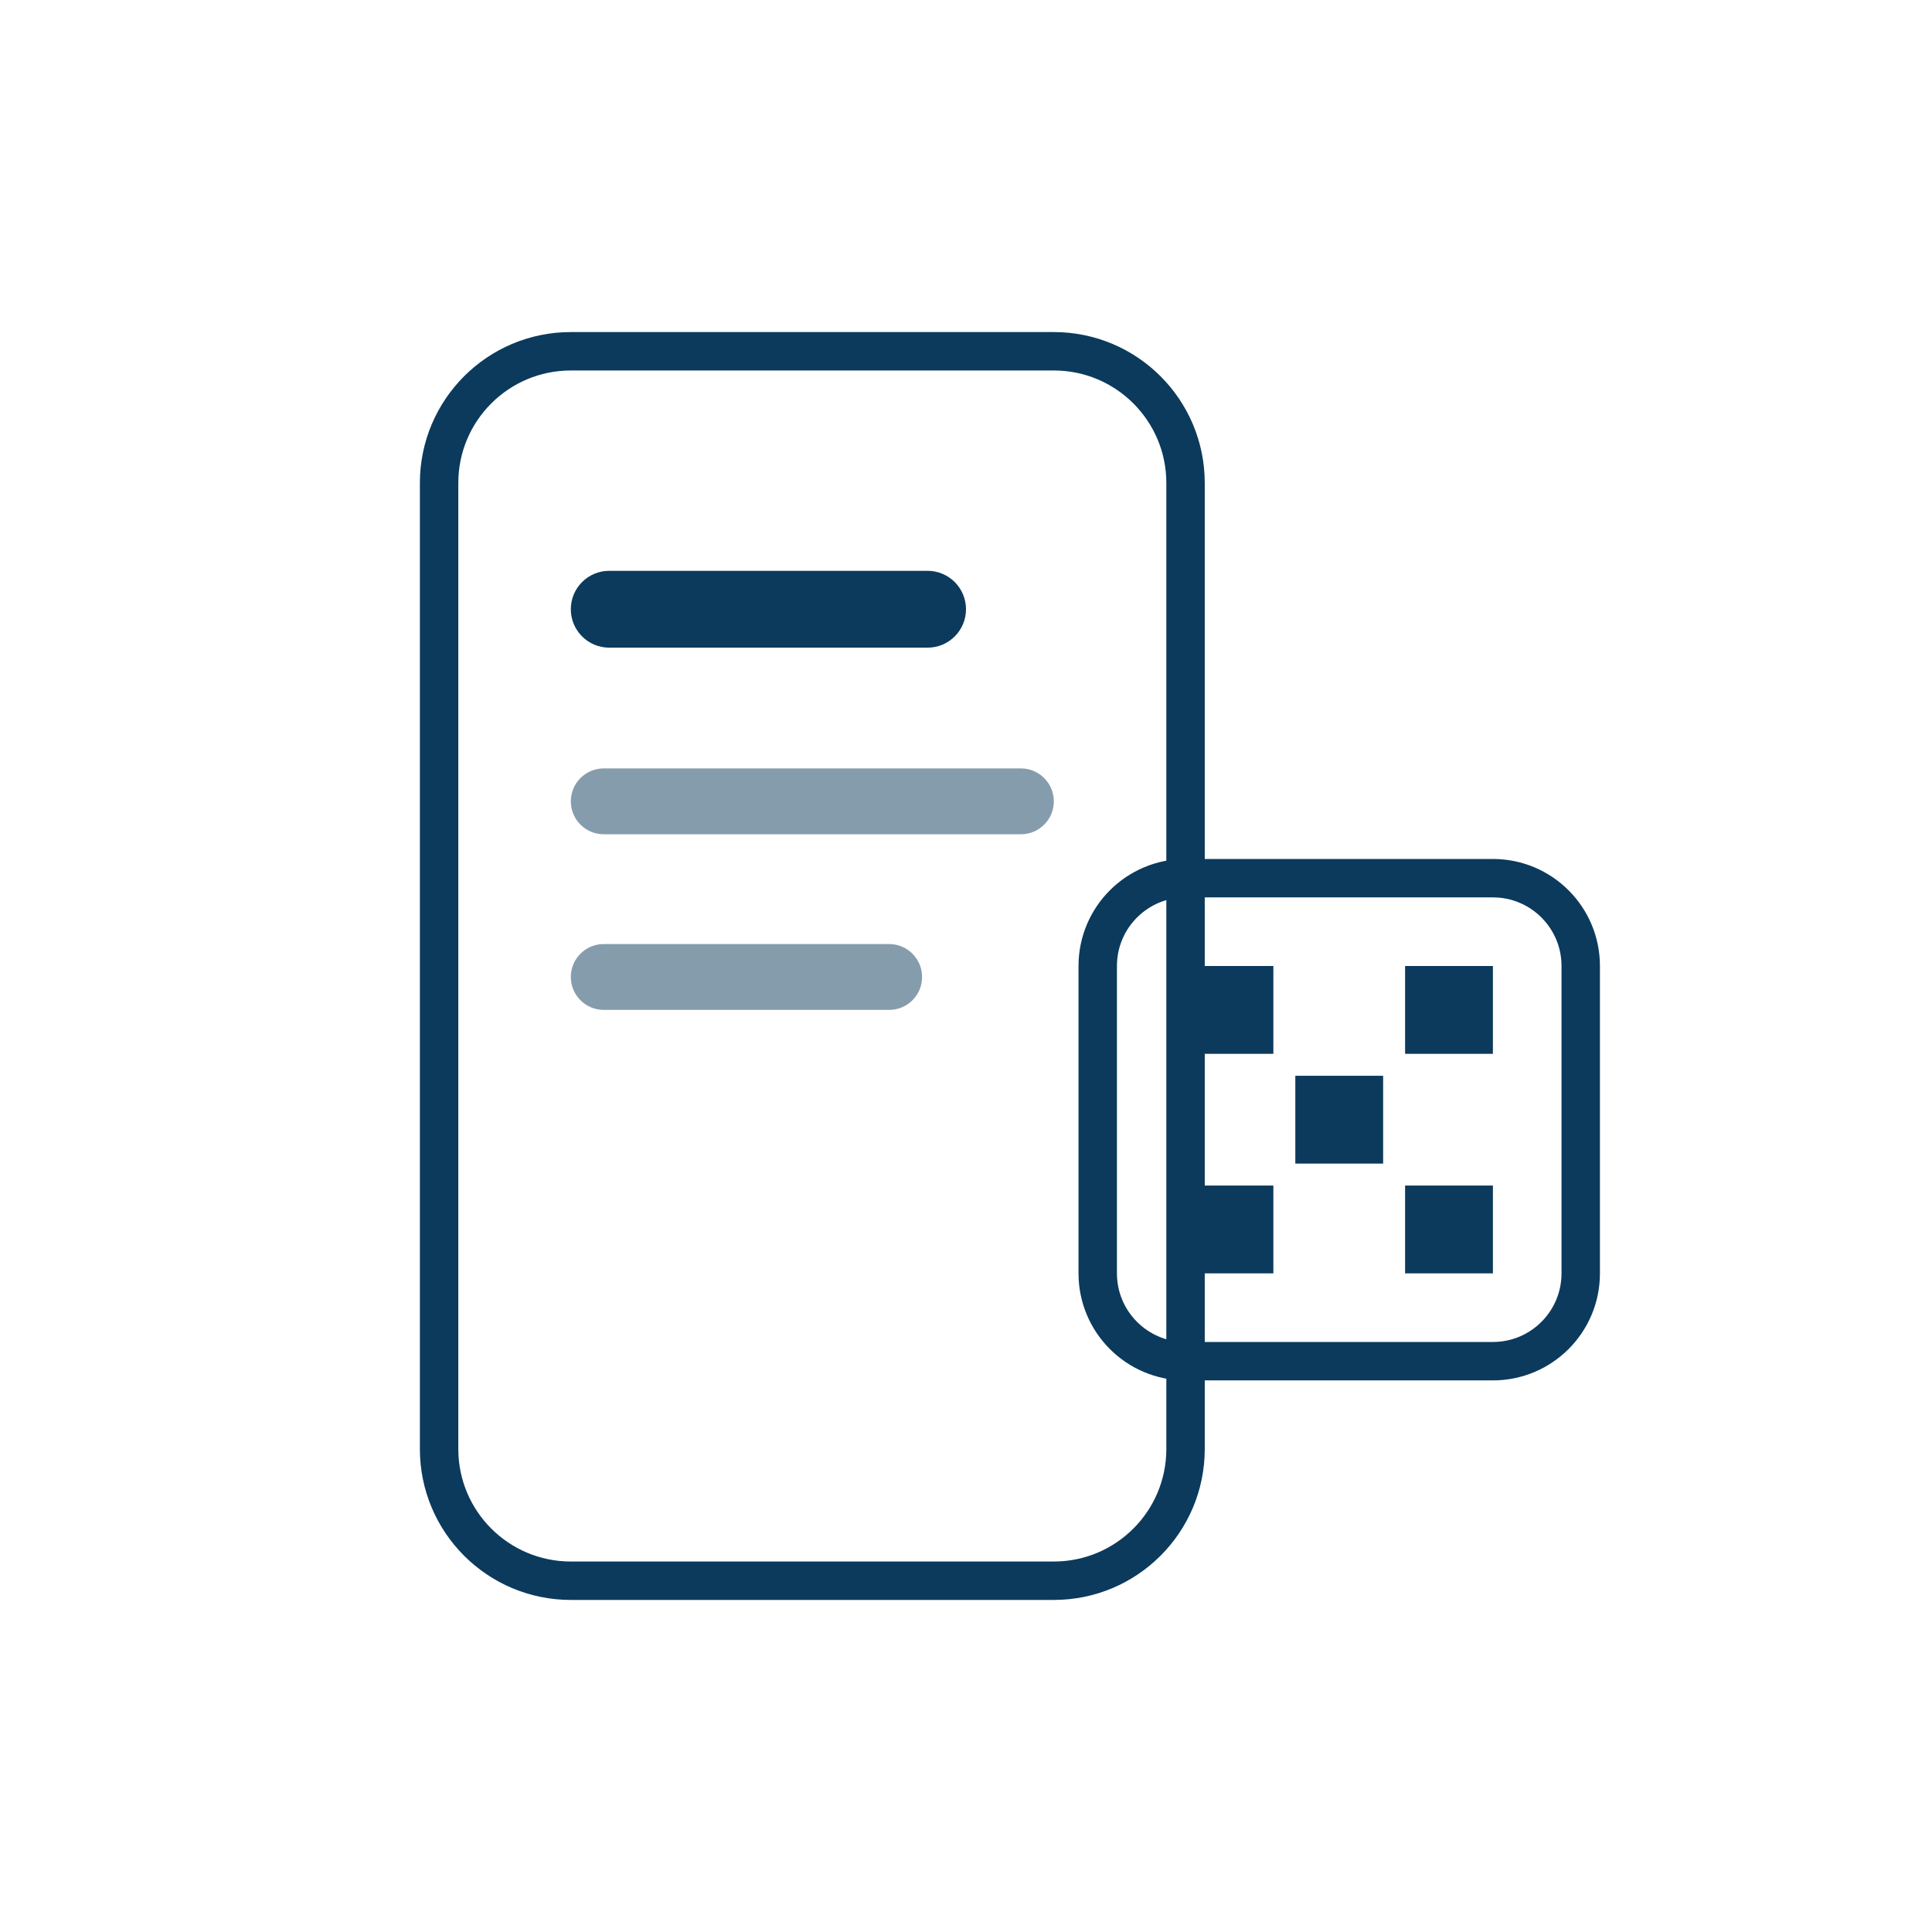
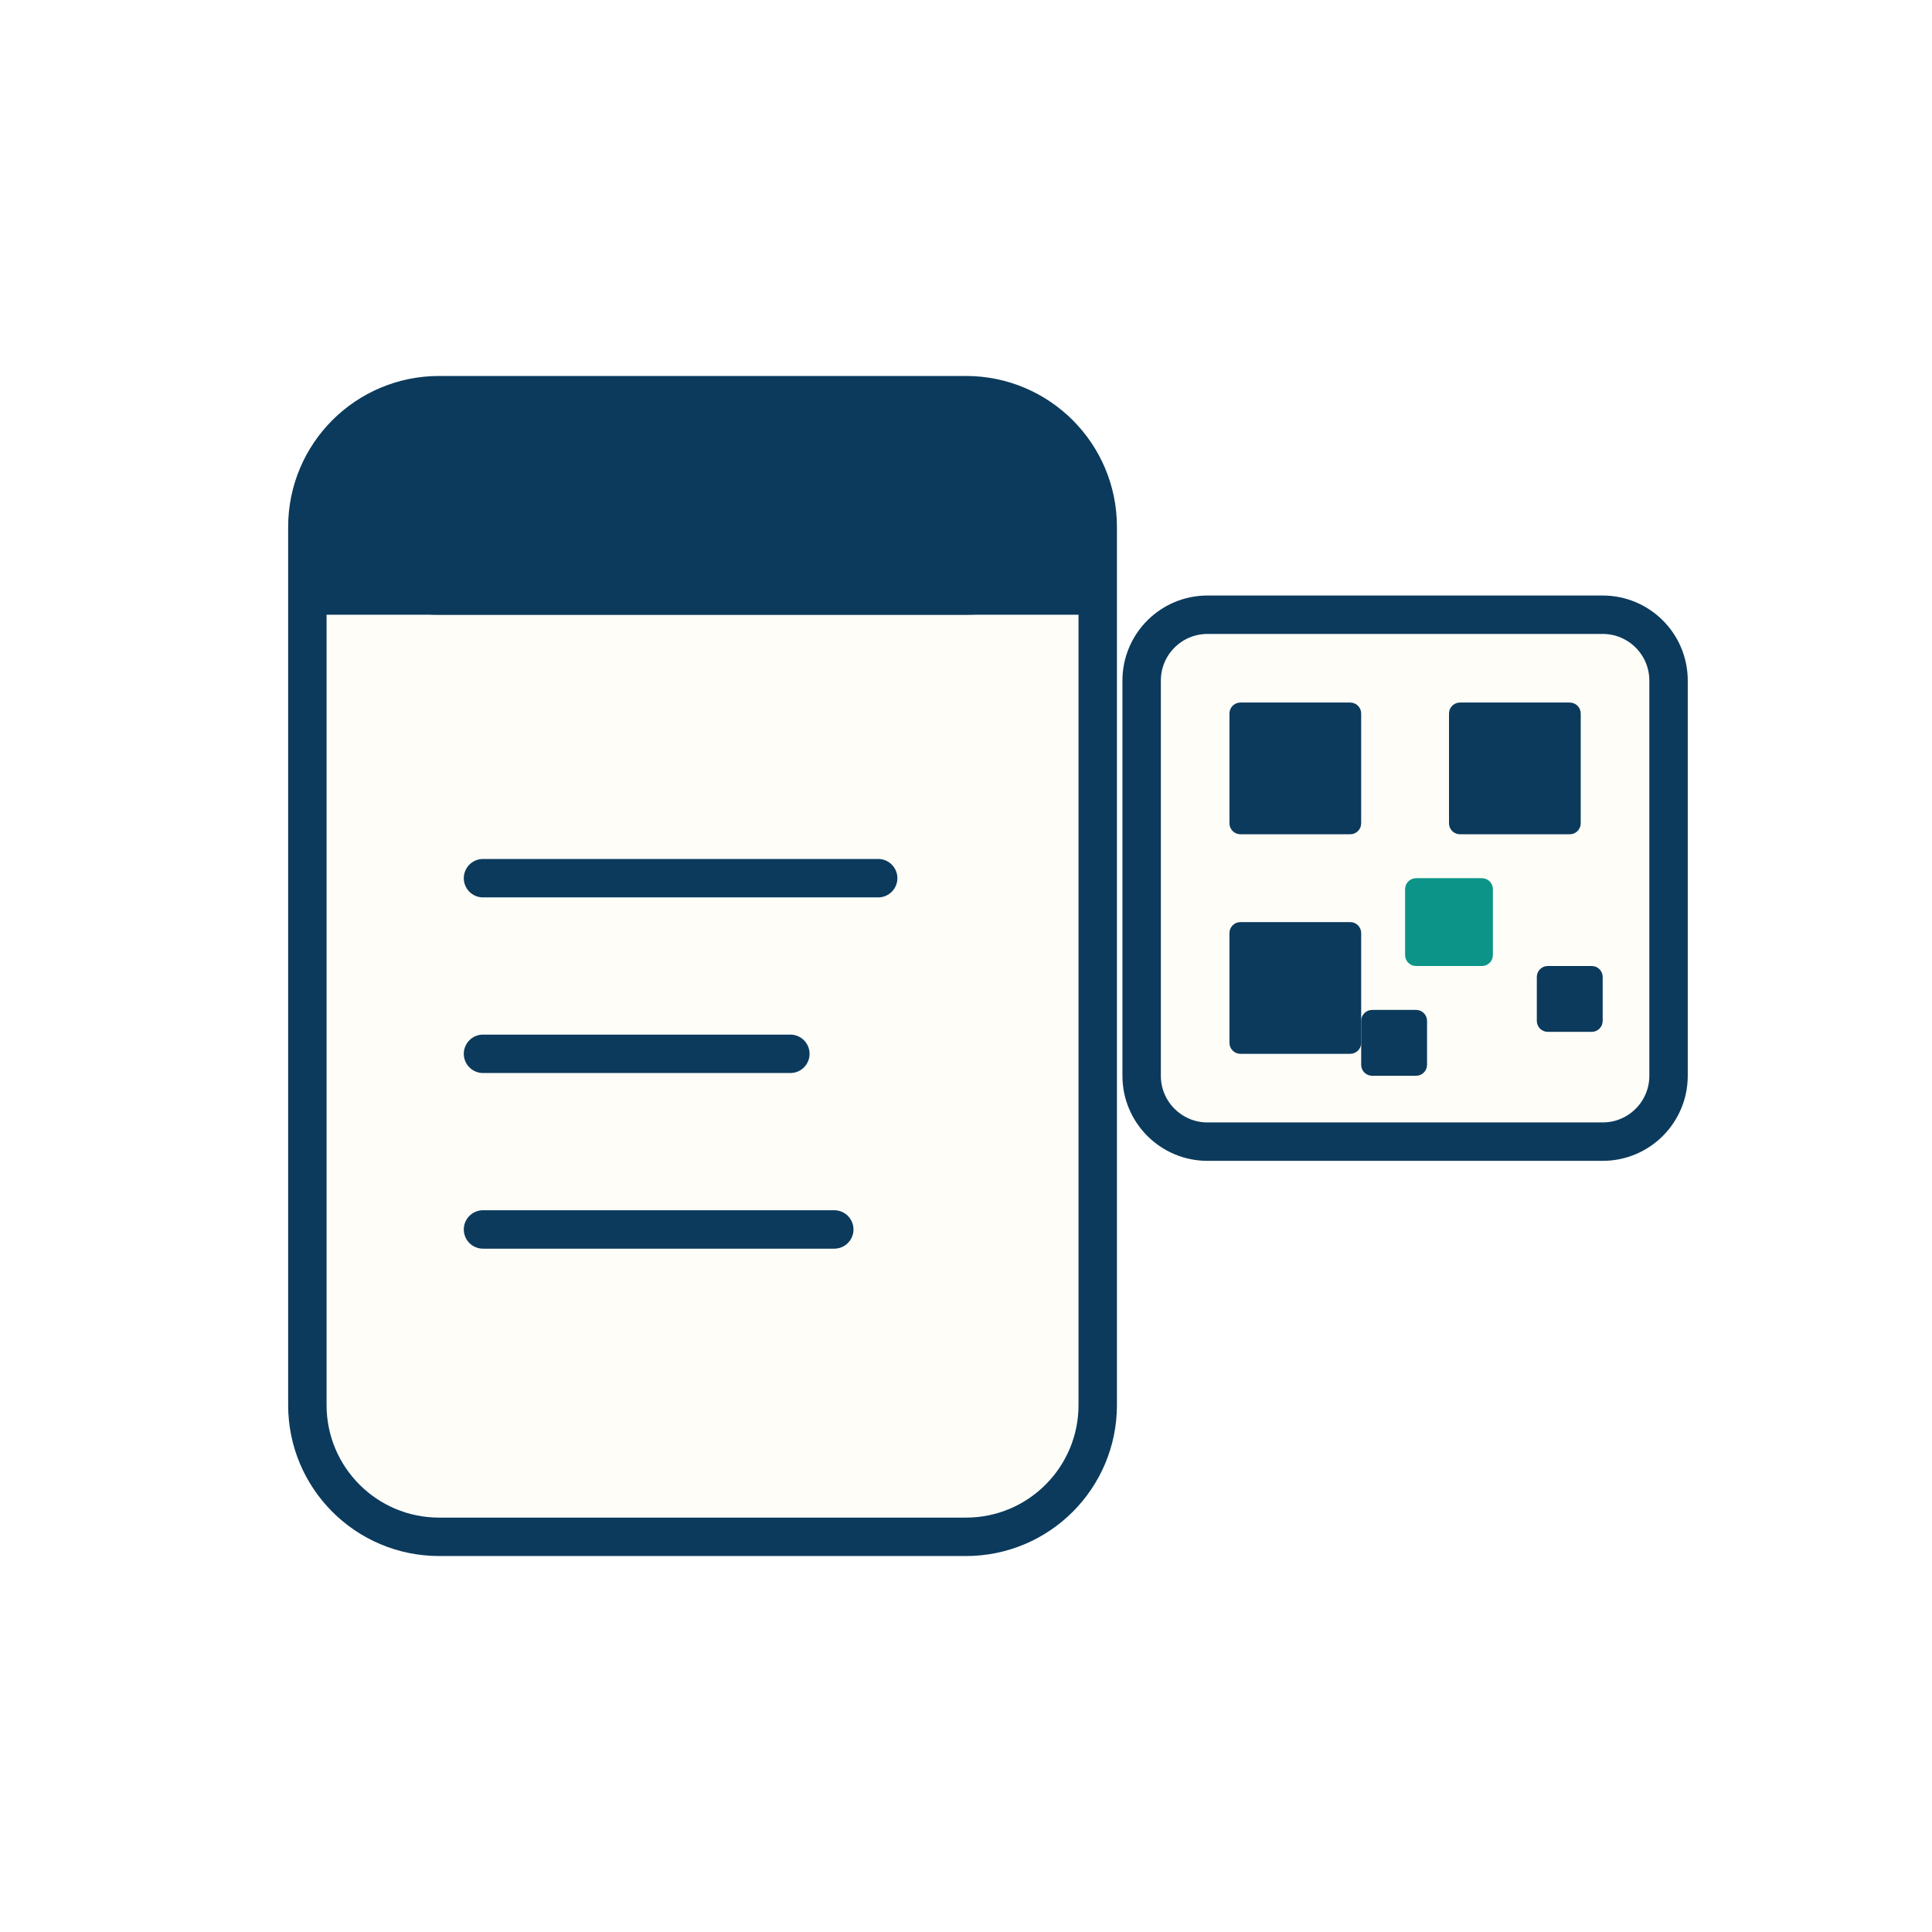
- <svg xmlns="http://www.w3.org/2000/svg" viewBox="0 0 88 88" fill="none" role="img" aria-hidden="true">
-   <rect x="20" y="16" width="34" height="56" rx="6" stroke="#0B3A5C" stroke-width="1.75" />
-   <rect x="26" y="26" width="18" height="3.5" rx="1.75" fill="#0B3A5C" />
-   <rect x="26" y="35" width="22" height="3" rx="1.5" fill="#0B3A5C" opacity="0.5" />
-   <rect x="26" y="43" width="16" height="3" rx="1.5" fill="#0B3A5C" opacity="0.5" />
-   <rect x="50" y="40" width="22" height="22" rx="4" stroke="#0B3A5C" stroke-width="1.75" />
-   <rect x="54" y="44" width="4" height="4" fill="#0B3A5C" />
-   <rect x="64" y="44" width="4" height="4" fill="#0B3A5C" />
-   <rect x="54" y="54" width="4" height="4" fill="#0B3A5C" />
-   <rect x="59" y="49" width="4" height="4" fill="#0B3A5C" />
-   <rect x="64" y="54" width="4" height="4" fill="#0B3A5C" />
+ <svg xmlns="http://www.w3.org/2000/svg" width="88" height="88" viewBox="0 0 88 88" fill="none" role="img" aria-label="Invoice and QR">
+   <rect x="14" y="18" width="36" height="52" rx="6" fill="#FFFDF8" stroke="#0B3A5C" stroke-width="1.75" />
+   <rect x="14" y="18" width="36" height="10" rx="6" fill="#0B3A5C" />
+   <rect x="14" y="24" width="36" height="4" fill="#0B3A5C" />
+   <line x1="22" y1="40" x2="40" y2="40" stroke="#0B3A5C" stroke-width="1.75" stroke-linecap="round" />
+   <line x1="22" y1="48" x2="36" y2="48" stroke="#0B3A5C" stroke-width="1.75" stroke-linecap="round" />
+   <line x1="22" y1="56" x2="38" y2="56" stroke="#0B3A5C" stroke-width="1.75" stroke-linecap="round" />
+   <rect x="52" y="28" width="24" height="24" rx="3" fill="#FFFDF8" stroke="#0B3A5C" stroke-width="1.75" />
+   <rect x="56" y="32" width="6" height="6" rx="0.5" fill="#0B3A5C" />
+   <rect x="66" y="32" width="6" height="6" rx="0.5" fill="#0B3A5C" />
+   <rect x="56" y="42" width="6" height="6" rx="0.5" fill="#0B3A5C" />
+   <rect x="64" y="40" width="4" height="4" rx="0.5" fill="#0D9488" />
+   <rect x="70" y="44" width="3" height="3" rx="0.5" fill="#0B3A5C" />
+   <rect x="62" y="46" width="3" height="3" rx="0.5" fill="#0B3A5C" />
</svg>
